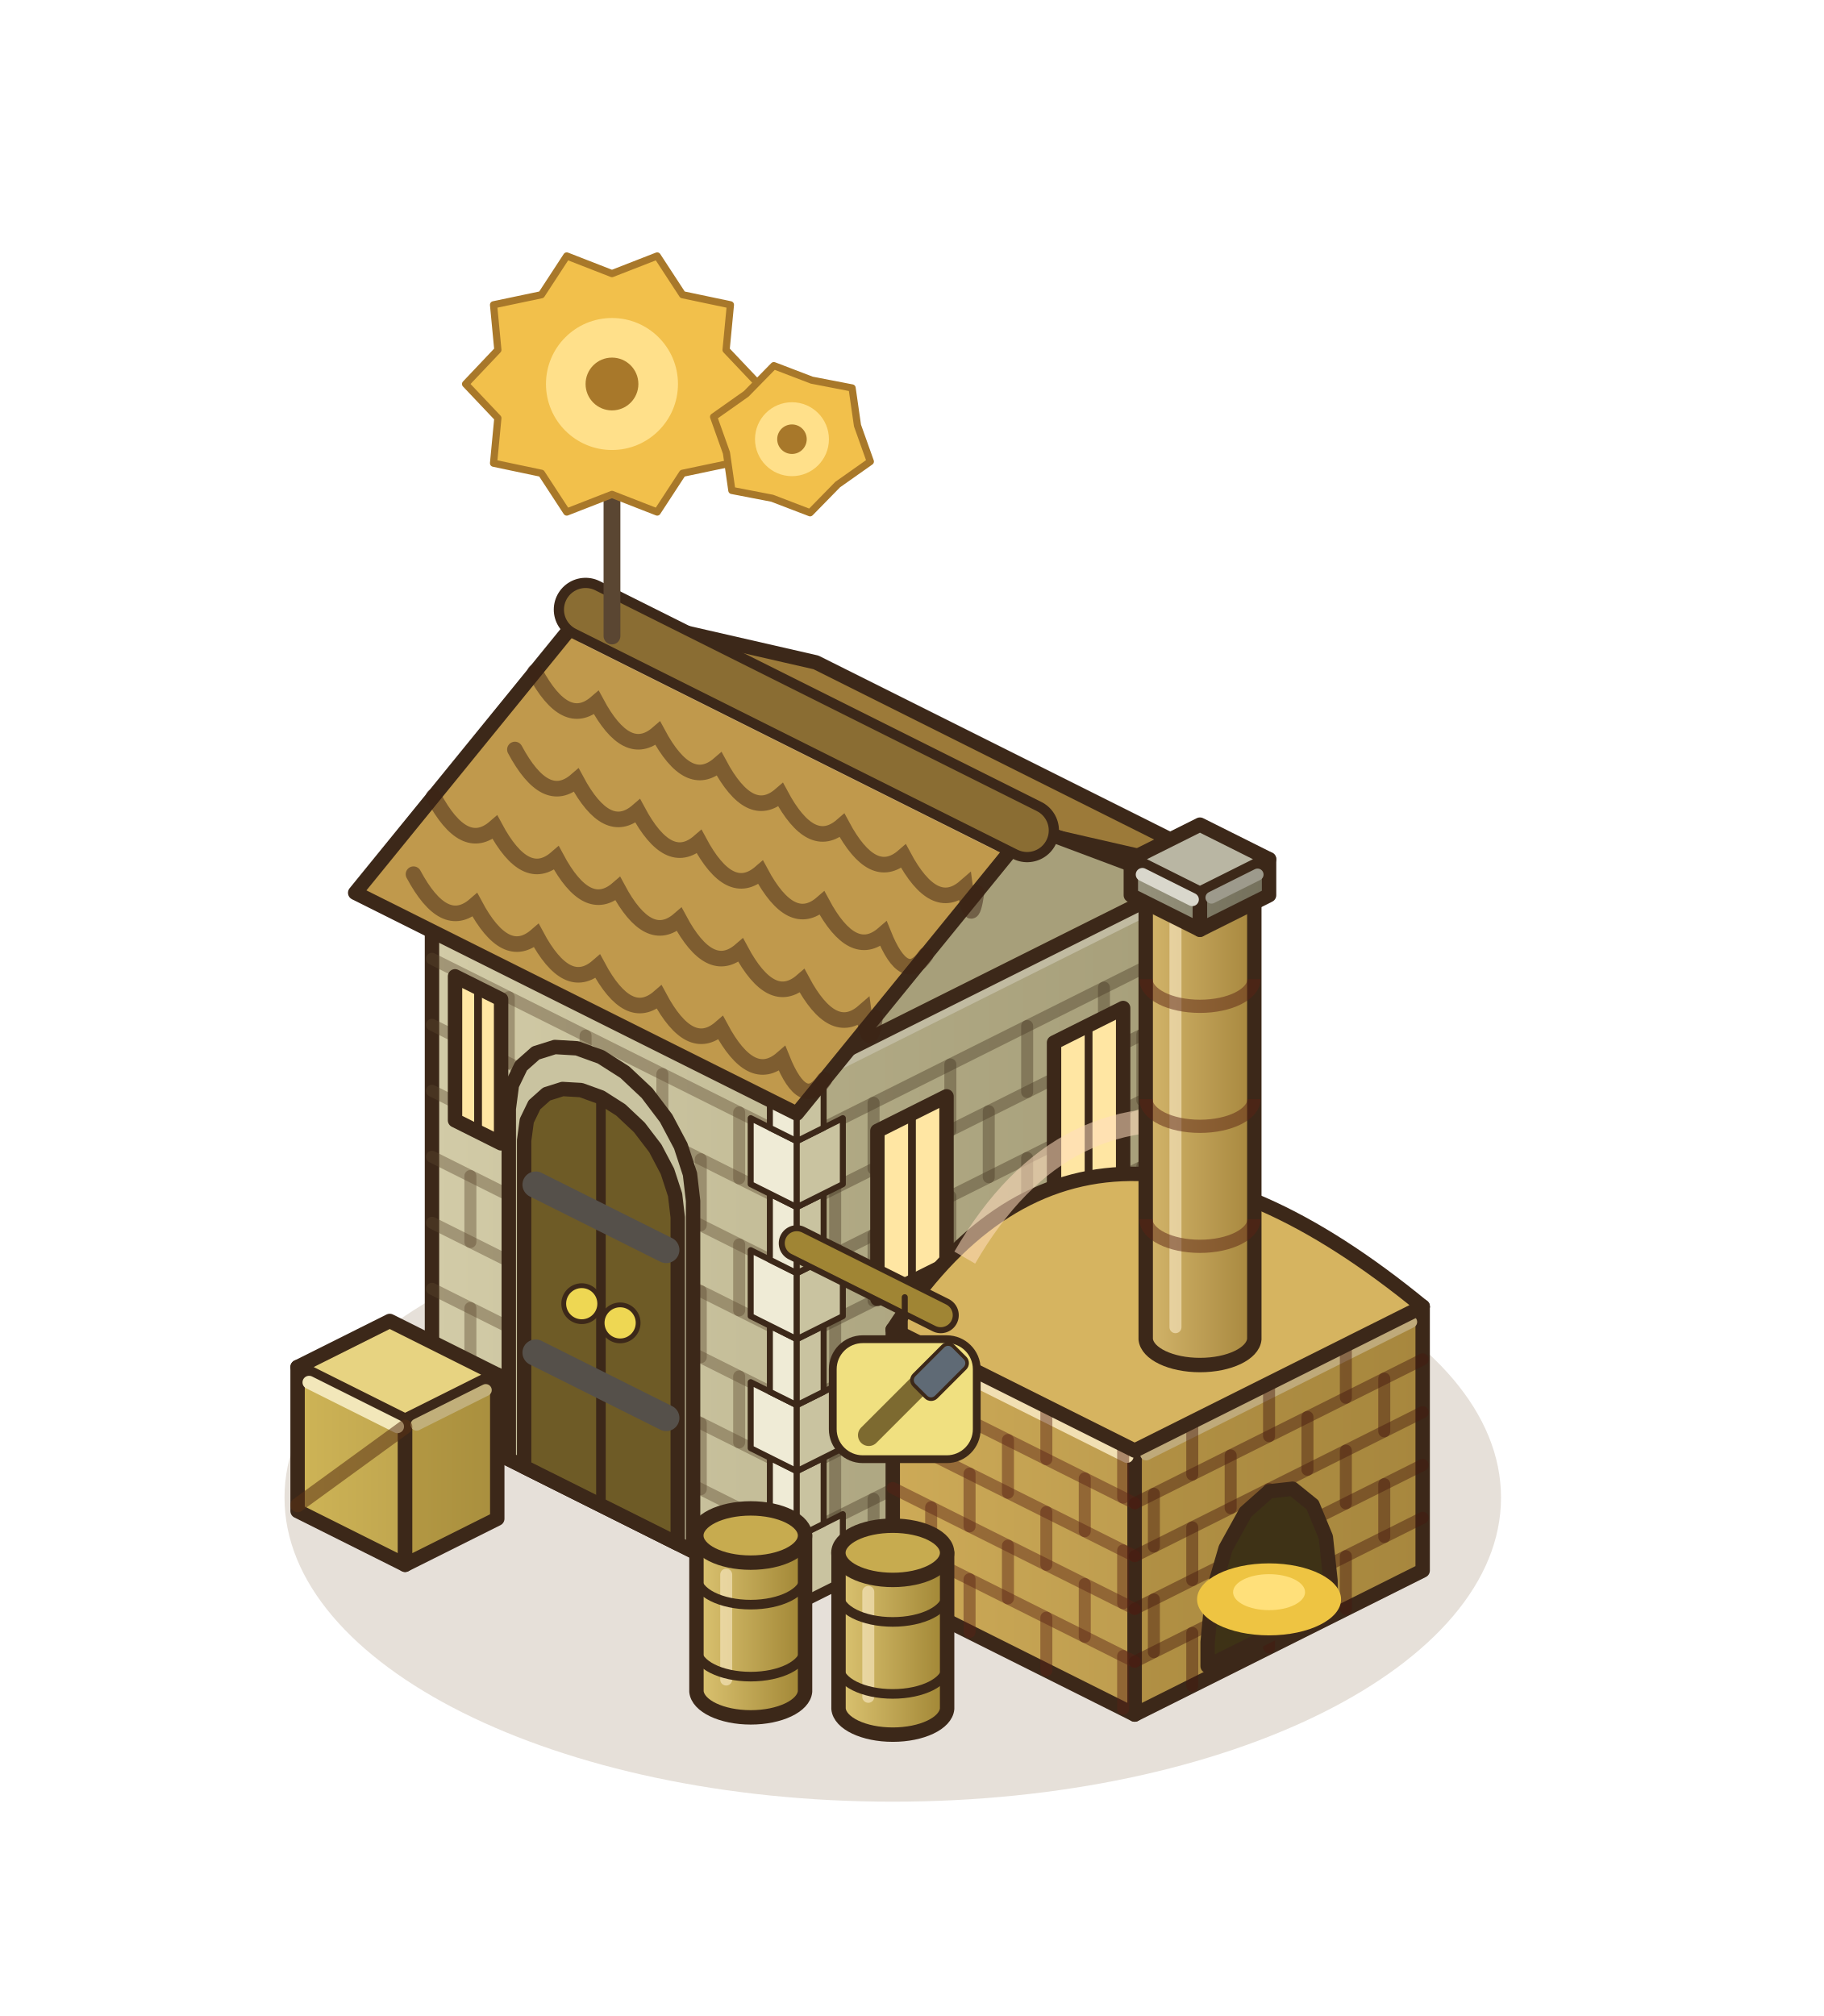
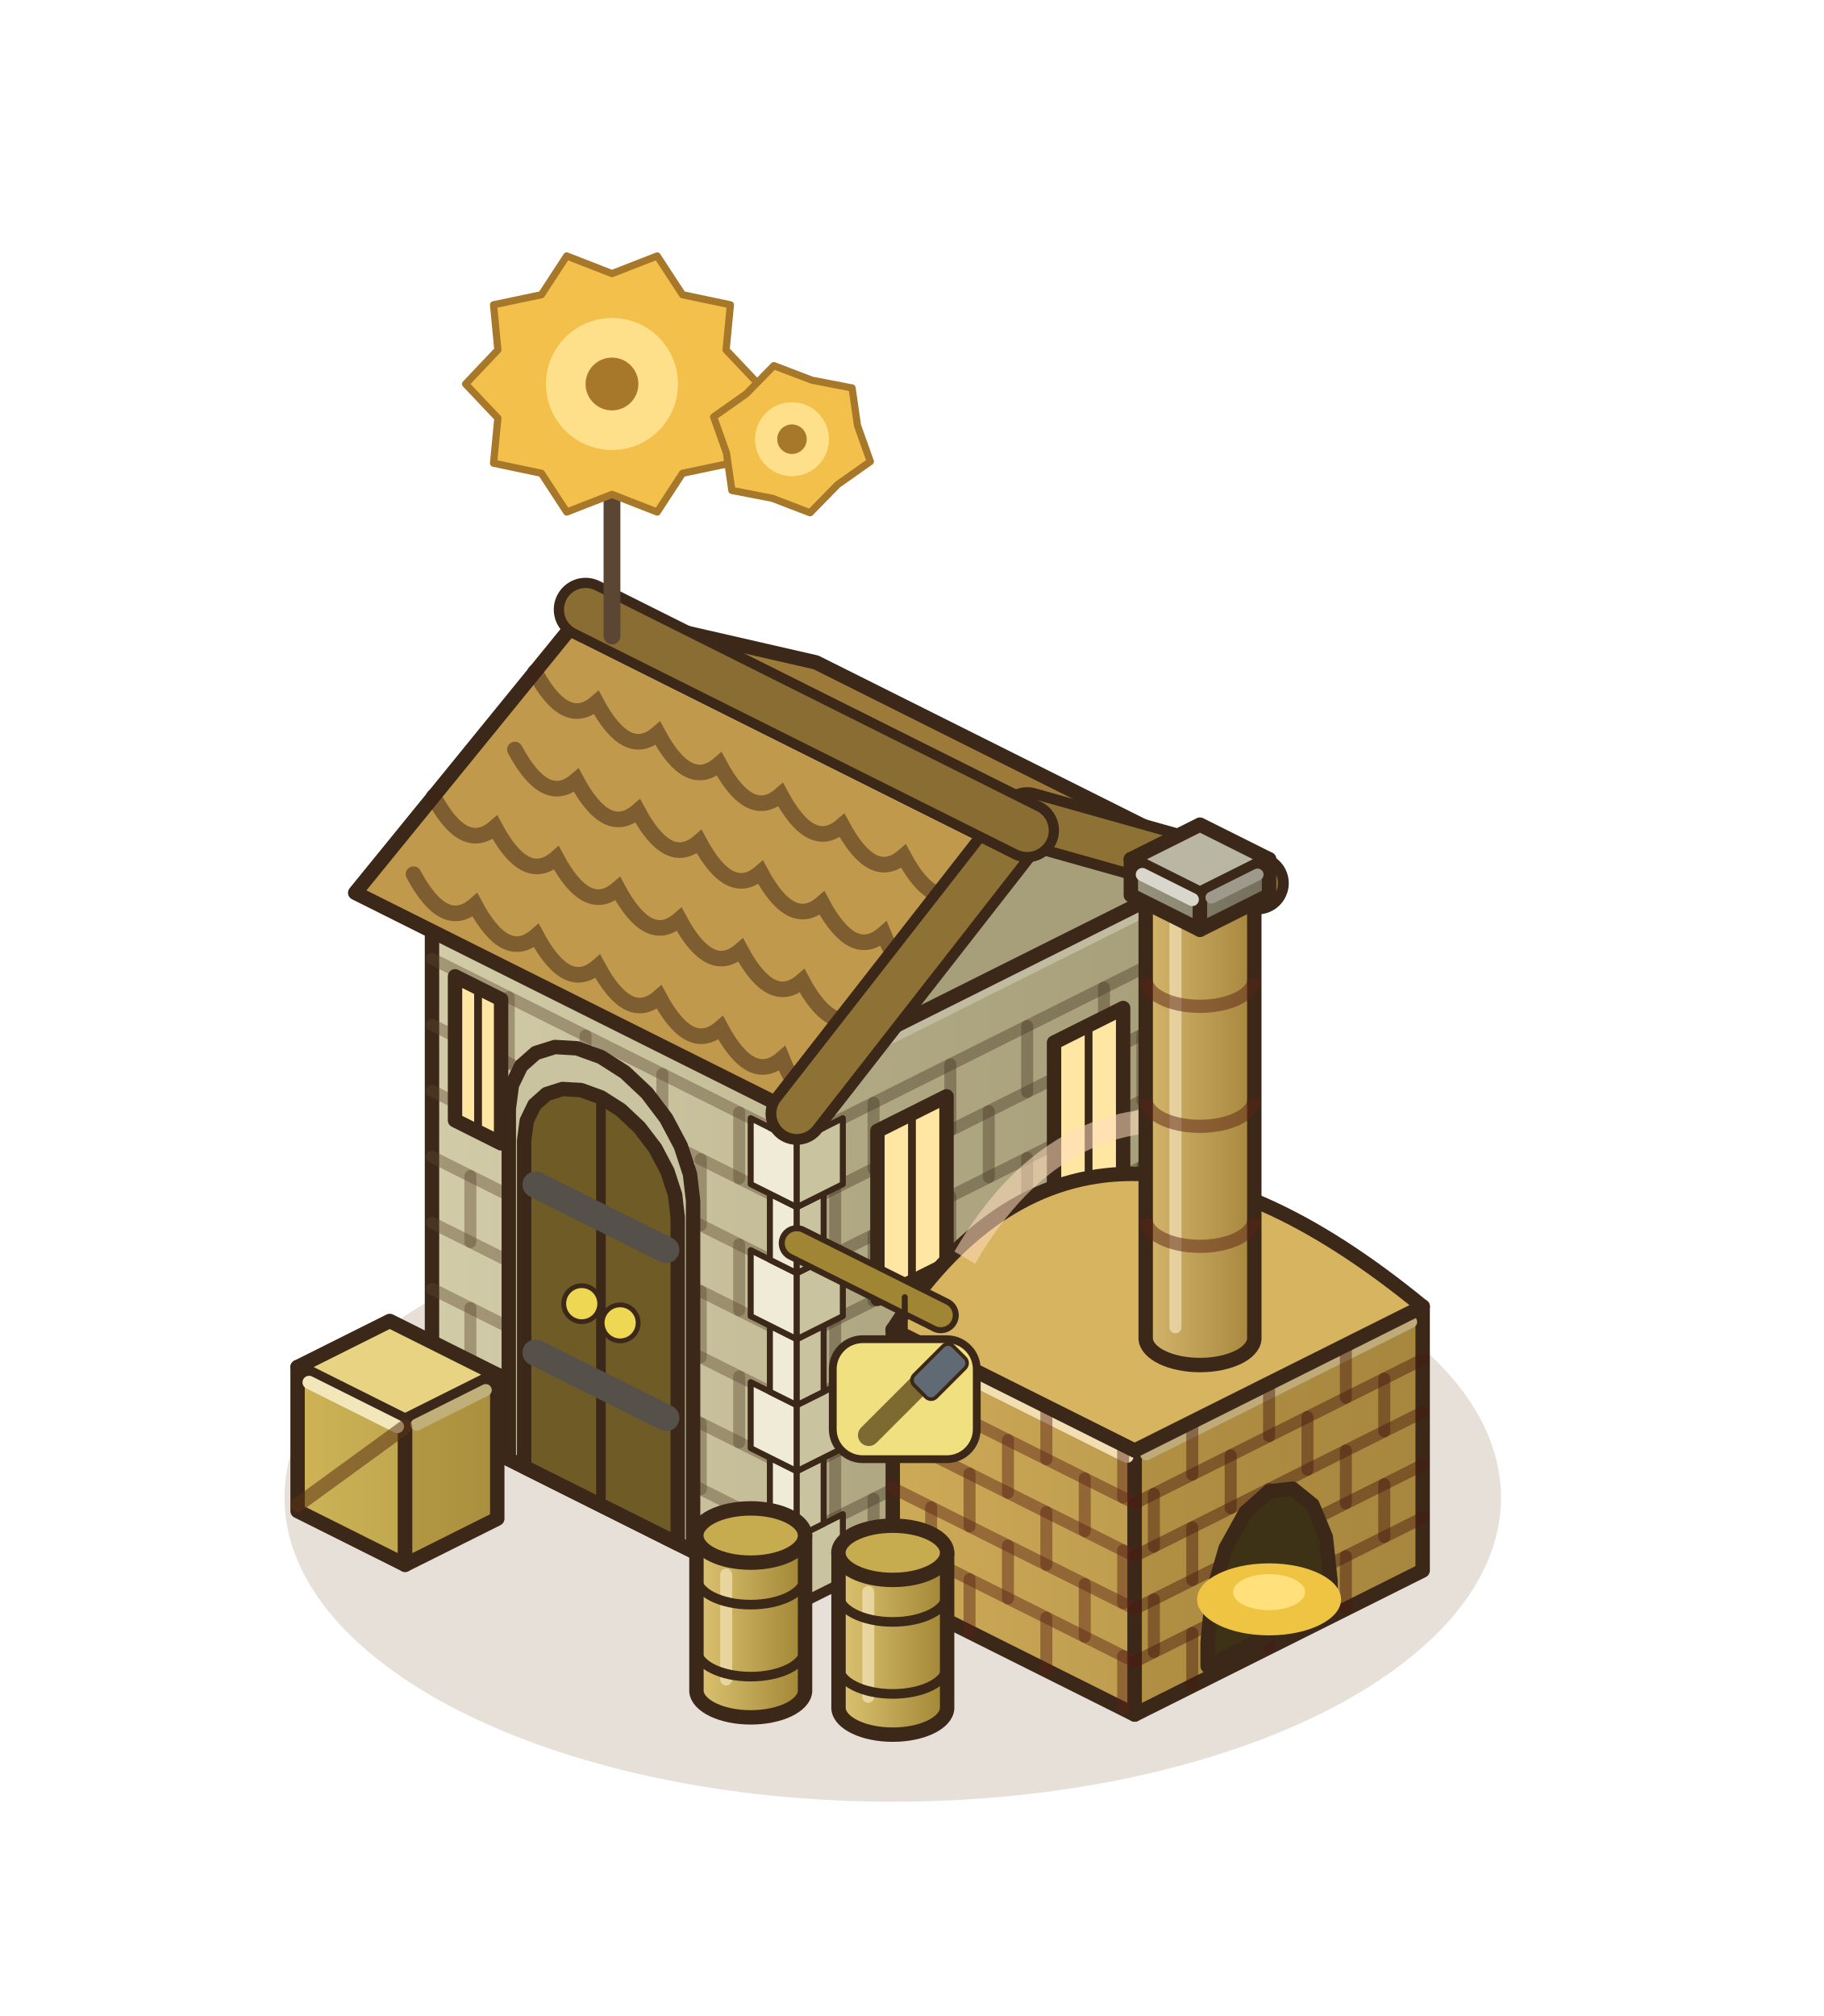
<svg xmlns="http://www.w3.org/2000/svg" width="190" height="210" viewBox="-95 -155 190 210">
  <g transform="scale(1.25)">
    <ellipse cx="-1.6" cy="0.8" rx="50.69" ry="25.34" fill="rgba(120,85,45,.18)" />
    <defs>
      <linearGradient id="fgmur-l" x1="0" y1="0" x2="1" y2="0">
        <stop offset="0" stop-color="#D2CBA7" />
        <stop offset="1" stop-color="#C3BC97" />
      </linearGradient>
    </defs>
    <defs>
      <linearGradient id="fgmur-r" x1="0" y1="0" x2="1" y2="0">
        <stop offset="0" stop-color="#B1AA85" />
        <stop offset="1" stop-color="#A79F7A" />
      </linearGradient>
    </defs>
    <polygon points="-40,-5.6 -9.6,9.6 -9.6,-34.4 -40,-49.6" fill="url(#fgmur-l)" stroke="#3C2819" stroke-width="1.2" stroke-linejoin="round" />
    <polygon points="22.4,-6.4 -9.6,9.6 -9.6,-34.4 22.4,-50.4" fill="url(#fgmur-r)" stroke="#3C2819" stroke-width="1.2" stroke-linejoin="round" />
    <polygon points="-8,-65.6 22.4,-50.4 -9.6,-34.4 -40,-49.6" fill="#E6E1C9" stroke="#3C2819" stroke-width="1.2" stroke-linejoin="round" />
    <line x1="-39.04" y1="-48.32" x2="-10.24" y2="-33.92" stroke="#F1EFE1" stroke-width="1.1" stroke-linecap="round" />
    <line x1="-8.64" y1="-34.08" x2="21.44" y2="-49.12" stroke="#C1BBA1" stroke-width="1" stroke-linecap="round" />
    <line x1="-40" y1="-11.1" x2="-9.6" y2="4.1" stroke="rgba(90,70,45,.4)" stroke-width="1" stroke-linecap="round" />
    <line x1="-9.6" y1="4.1" x2="22.4" y2="-11.9" stroke="rgba(70,55,35,.4)" stroke-width="1" stroke-linecap="round" />
    <line x1="-33.6" y1="-2.4" x2="-33.6" y2="-7.9" stroke="rgba(90,70,45,.4)" stroke-width="1" stroke-linecap="round" />
    <line x1="-27.2" y1="0.8" x2="-27.2" y2="-4.7" stroke="rgba(90,70,45,.4)" stroke-width="1" stroke-linecap="round" />
    <line x1="-20.8" y1="4" x2="-20.8" y2="-1.5" stroke="rgba(90,70,45,.4)" stroke-width="1" stroke-linecap="round" />
    <line x1="-14.4" y1="7.2" x2="-14.4" y2="1.7" stroke="rgba(90,70,45,.4)" stroke-width="1" stroke-linecap="round" />
    <line x1="16" y1="-3.2" x2="16" y2="-8.7" stroke="rgba(70,55,35,.4)" stroke-width="1" stroke-linecap="round" />
    <line x1="9.6" y1="0" x2="9.6" y2="-5.5" stroke="rgba(70,55,35,.4)" stroke-width="1" stroke-linecap="round" />
    <line x1="3.2" y1="3.2" x2="3.2" y2="-2.3" stroke="rgba(70,55,35,.4)" stroke-width="1" stroke-linecap="round" />
    <line x1="-3.2" y1="6.4" x2="-3.2" y2="0.9" stroke="rgba(70,55,35,.4)" stroke-width="1" stroke-linecap="round" />
    <line x1="-40" y1="-16.6" x2="-9.6" y2="-1.4" stroke="rgba(90,70,45,.4)" stroke-width="1" stroke-linecap="round" />
    <line x1="-9.6" y1="-1.4" x2="22.4" y2="-17.4" stroke="rgba(70,55,35,.4)" stroke-width="1" stroke-linecap="round" />
    <line x1="-36.8" y1="-9.5" x2="-36.8" y2="-15" stroke="rgba(90,70,45,.4)" stroke-width="1" stroke-linecap="round" />
    <line x1="-30.4" y1="-6.3" x2="-30.4" y2="-11.8" stroke="rgba(90,70,45,.4)" stroke-width="1" stroke-linecap="round" />
    <line x1="-24" y1="-3.1" x2="-24" y2="-8.6" stroke="rgba(90,70,45,.4)" stroke-width="1" stroke-linecap="round" />
    <line x1="-17.6" y1="0.1" x2="-17.6" y2="-5.4" stroke="rgba(90,70,45,.4)" stroke-width="1" stroke-linecap="round" />
    <line x1="-11.2" y1="3.3" x2="-11.2" y2="-2.2" stroke="rgba(90,70,45,.4)" stroke-width="1" stroke-linecap="round" />
    <line x1="19.2" y1="-10.3" x2="19.2" y2="-15.8" stroke="rgba(70,55,35,.4)" stroke-width="1" stroke-linecap="round" />
    <line x1="12.8" y1="-7.1" x2="12.8" y2="-12.6" stroke="rgba(70,55,35,.4)" stroke-width="1" stroke-linecap="round" />
    <line x1="6.4" y1="-3.9" x2="6.4" y2="-9.4" stroke="rgba(70,55,35,.4)" stroke-width="1" stroke-linecap="round" />
    <line x1="0" y1="-0.7" x2="0" y2="-6.2" stroke="rgba(70,55,35,.4)" stroke-width="1" stroke-linecap="round" />
    <line x1="-6.4" y1="2.5" x2="-6.4" y2="-3" stroke="rgba(70,55,35,.4)" stroke-width="1" stroke-linecap="round" />
    <line x1="-40" y1="-22.1" x2="-9.6" y2="-6.9" stroke="rgba(90,70,45,.4)" stroke-width="1" stroke-linecap="round" />
    <line x1="-9.6" y1="-6.9" x2="22.4" y2="-22.9" stroke="rgba(70,55,35,.4)" stroke-width="1" stroke-linecap="round" />
    <line x1="-33.6" y1="-13.4" x2="-33.6" y2="-18.9" stroke="rgba(90,70,45,.4)" stroke-width="1" stroke-linecap="round" />
    <line x1="-27.2" y1="-10.2" x2="-27.2" y2="-15.7" stroke="rgba(90,70,45,.4)" stroke-width="1" stroke-linecap="round" />
    <line x1="-20.8" y1="-7" x2="-20.8" y2="-12.5" stroke="rgba(90,70,45,.4)" stroke-width="1" stroke-linecap="round" />
    <line x1="-14.4" y1="-3.8" x2="-14.4" y2="-9.3" stroke="rgba(90,70,45,.4)" stroke-width="1" stroke-linecap="round" />
    <line x1="16" y1="-14.2" x2="16" y2="-19.7" stroke="rgba(70,55,35,.4)" stroke-width="1" stroke-linecap="round" />
    <line x1="9.6" y1="-11" x2="9.6" y2="-16.5" stroke="rgba(70,55,35,.4)" stroke-width="1" stroke-linecap="round" />
    <line x1="3.2" y1="-7.8" x2="3.2" y2="-13.3" stroke="rgba(70,55,35,.4)" stroke-width="1" stroke-linecap="round" />
    <line x1="-3.2" y1="-4.6" x2="-3.2" y2="-10.1" stroke="rgba(70,55,35,.4)" stroke-width="1" stroke-linecap="round" />
    <line x1="-40" y1="-27.6" x2="-9.6" y2="-12.4" stroke="rgba(90,70,45,.4)" stroke-width="1" stroke-linecap="round" />
    <line x1="-9.6" y1="-12.4" x2="22.4" y2="-28.4" stroke="rgba(70,55,35,.4)" stroke-width="1" stroke-linecap="round" />
    <line x1="-36.8" y1="-20.5" x2="-36.8" y2="-26" stroke="rgba(90,70,45,.4)" stroke-width="1" stroke-linecap="round" />
    <line x1="-30.4" y1="-17.3" x2="-30.4" y2="-22.8" stroke="rgba(90,70,45,.4)" stroke-width="1" stroke-linecap="round" />
    <line x1="-24" y1="-14.1" x2="-24" y2="-19.6" stroke="rgba(90,70,45,.4)" stroke-width="1" stroke-linecap="round" />
    <line x1="-17.6" y1="-10.9" x2="-17.6" y2="-16.4" stroke="rgba(90,70,45,.4)" stroke-width="1" stroke-linecap="round" />
    <line x1="-11.2" y1="-7.7" x2="-11.2" y2="-13.2" stroke="rgba(90,70,45,.4)" stroke-width="1" stroke-linecap="round" />
    <line x1="19.2" y1="-21.3" x2="19.2" y2="-26.8" stroke="rgba(70,55,35,.4)" stroke-width="1" stroke-linecap="round" />
    <line x1="12.8" y1="-18.1" x2="12.8" y2="-23.6" stroke="rgba(70,55,35,.4)" stroke-width="1" stroke-linecap="round" />
    <line x1="6.4" y1="-14.9" x2="6.4" y2="-20.4" stroke="rgba(70,55,35,.4)" stroke-width="1" stroke-linecap="round" />
    <line x1="0" y1="-11.7" x2="0" y2="-17.2" stroke="rgba(70,55,35,.4)" stroke-width="1" stroke-linecap="round" />
    <line x1="-6.4" y1="-8.5" x2="-6.4" y2="-14" stroke="rgba(70,55,35,.4)" stroke-width="1" stroke-linecap="round" />
    <line x1="-40" y1="-33.1" x2="-9.6" y2="-17.9" stroke="rgba(90,70,45,.4)" stroke-width="1" stroke-linecap="round" />
    <line x1="-9.6" y1="-17.9" x2="22.4" y2="-33.9" stroke="rgba(70,55,35,.4)" stroke-width="1" stroke-linecap="round" />
    <line x1="-33.6" y1="-24.4" x2="-33.6" y2="-29.9" stroke="rgba(90,70,45,.4)" stroke-width="1" stroke-linecap="round" />
    <line x1="-27.2" y1="-21.2" x2="-27.2" y2="-26.7" stroke="rgba(90,70,45,.4)" stroke-width="1" stroke-linecap="round" />
    <line x1="-20.8" y1="-18" x2="-20.8" y2="-23.5" stroke="rgba(90,70,45,.4)" stroke-width="1" stroke-linecap="round" />
    <line x1="-14.4" y1="-14.8" x2="-14.4" y2="-20.3" stroke="rgba(90,70,45,.4)" stroke-width="1" stroke-linecap="round" />
    <line x1="16" y1="-25.2" x2="16" y2="-30.7" stroke="rgba(70,55,35,.4)" stroke-width="1" stroke-linecap="round" />
    <line x1="9.6" y1="-22" x2="9.6" y2="-27.5" stroke="rgba(70,55,35,.4)" stroke-width="1" stroke-linecap="round" />
    <line x1="3.2" y1="-18.8" x2="3.2" y2="-24.3" stroke="rgba(70,55,35,.4)" stroke-width="1" stroke-linecap="round" />
    <line x1="-3.2" y1="-15.6" x2="-3.2" y2="-21.1" stroke="rgba(70,55,35,.4)" stroke-width="1" stroke-linecap="round" />
    <line x1="-40" y1="-38.6" x2="-9.6" y2="-23.4" stroke="rgba(90,70,45,.4)" stroke-width="1" stroke-linecap="round" />
    <line x1="-9.6" y1="-23.4" x2="22.4" y2="-39.4" stroke="rgba(70,55,35,.4)" stroke-width="1" stroke-linecap="round" />
    <line x1="-36.8" y1="-31.5" x2="-36.8" y2="-37" stroke="rgba(90,70,45,.4)" stroke-width="1" stroke-linecap="round" />
    <line x1="-30.4" y1="-28.3" x2="-30.4" y2="-33.8" stroke="rgba(90,70,45,.4)" stroke-width="1" stroke-linecap="round" />
    <line x1="-24" y1="-25.1" x2="-24" y2="-30.6" stroke="rgba(90,70,45,.4)" stroke-width="1" stroke-linecap="round" />
    <line x1="-17.6" y1="-21.9" x2="-17.6" y2="-27.4" stroke="rgba(90,70,45,.4)" stroke-width="1" stroke-linecap="round" />
    <line x1="-11.2" y1="-18.7" x2="-11.2" y2="-24.2" stroke="rgba(90,70,45,.4)" stroke-width="1" stroke-linecap="round" />
    <line x1="19.2" y1="-32.3" x2="19.2" y2="-37.8" stroke="rgba(70,55,35,.4)" stroke-width="1" stroke-linecap="round" />
    <line x1="12.8" y1="-29.1" x2="12.8" y2="-34.6" stroke="rgba(70,55,35,.4)" stroke-width="1" stroke-linecap="round" />
    <line x1="6.4" y1="-25.9" x2="6.4" y2="-31.4" stroke="rgba(70,55,35,.4)" stroke-width="1" stroke-linecap="round" />
    <line x1="0" y1="-22.7" x2="0" y2="-28.2" stroke="rgba(70,55,35,.4)" stroke-width="1" stroke-linecap="round" />
    <line x1="-6.4" y1="-19.5" x2="-6.4" y2="-25" stroke="rgba(70,55,35,.4)" stroke-width="1" stroke-linecap="round" />
    <line x1="-40" y1="-44.1" x2="-9.6" y2="-28.9" stroke="rgba(90,70,45,.4)" stroke-width="1" stroke-linecap="round" />
    <line x1="-9.6" y1="-28.9" x2="22.4" y2="-44.9" stroke="rgba(70,55,35,.4)" stroke-width="1" stroke-linecap="round" />
    <line x1="-33.6" y1="-35.4" x2="-33.6" y2="-40.9" stroke="rgba(90,70,45,.4)" stroke-width="1" stroke-linecap="round" />
    <line x1="-27.2" y1="-32.2" x2="-27.2" y2="-37.7" stroke="rgba(90,70,45,.4)" stroke-width="1" stroke-linecap="round" />
    <line x1="-20.8" y1="-29" x2="-20.8" y2="-34.5" stroke="rgba(90,70,45,.4)" stroke-width="1" stroke-linecap="round" />
    <line x1="-14.4" y1="-25.8" x2="-14.4" y2="-31.3" stroke="rgba(90,70,45,.4)" stroke-width="1" stroke-linecap="round" />
    <line x1="16" y1="-36.2" x2="16" y2="-41.7" stroke="rgba(70,55,35,.4)" stroke-width="1" stroke-linecap="round" />
    <line x1="9.6" y1="-33" x2="9.6" y2="-38.5" stroke="rgba(70,55,35,.4)" stroke-width="1" stroke-linecap="round" />
    <line x1="3.2" y1="-29.8" x2="3.2" y2="-35.3" stroke="rgba(70,55,35,.4)" stroke-width="1" stroke-linecap="round" />
    <line x1="-3.2" y1="-26.6" x2="-3.2" y2="-32.1" stroke="rgba(70,55,35,.4)" stroke-width="1" stroke-linecap="round" />
    <polygon points="-13.44,7.68 -9.6,9.6 -9.6,4.1 -13.44,2.18" fill="#EFEBD6" stroke="#3C2819" stroke-width="0.5" stroke-linejoin="round" />
    <polygon points="-9.6,9.6 -5.76,7.68 -5.76,2.18 -9.6,4.1" fill="#C9C3A0" stroke="#3C2819" stroke-width="0.5" stroke-linejoin="round" />
    <polygon points="-11.84,2.98 -9.6,4.1 -9.6,-1.4 -11.84,-2.52" fill="#EFEBD6" stroke="#3C2819" stroke-width="0.5" stroke-linejoin="round" />
    <polygon points="-9.6,4.1 -7.36,2.98 -7.36,-2.52 -9.6,-1.4" fill="#C9C3A0" stroke="#3C2819" stroke-width="0.5" stroke-linejoin="round" />
    <polygon points="-13.44,-3.32 -9.6,-1.4 -9.6,-6.9 -13.44,-8.82" fill="#EFEBD6" stroke="#3C2819" stroke-width="0.5" stroke-linejoin="round" />
    <polygon points="-9.6,-1.4 -5.76,-3.32 -5.76,-8.82 -9.6,-6.9" fill="#C9C3A0" stroke="#3C2819" stroke-width="0.5" stroke-linejoin="round" />
    <polygon points="-11.84,-8.02 -9.6,-6.9 -9.6,-12.4 -11.84,-13.52" fill="#EFEBD6" stroke="#3C2819" stroke-width="0.5" stroke-linejoin="round" />
    <polygon points="-9.6,-6.9 -7.36,-8.02 -7.36,-13.52 -9.6,-12.4" fill="#C9C3A0" stroke="#3C2819" stroke-width="0.5" stroke-linejoin="round" />
    <polygon points="-13.44,-14.32 -9.6,-12.4 -9.6,-17.9 -13.44,-19.82" fill="#EFEBD6" stroke="#3C2819" stroke-width="0.5" stroke-linejoin="round" />
    <polygon points="-9.6,-12.4 -5.76,-14.32 -5.76,-19.82 -9.6,-17.9" fill="#C9C3A0" stroke="#3C2819" stroke-width="0.5" stroke-linejoin="round" />
    <polygon points="-11.84,-19.02 -9.6,-17.9 -9.6,-23.4 -11.84,-24.52" fill="#EFEBD6" stroke="#3C2819" stroke-width="0.5" stroke-linejoin="round" />
    <polygon points="-9.6,-17.9 -7.36,-19.02 -7.36,-24.52 -9.6,-23.4" fill="#C9C3A0" stroke="#3C2819" stroke-width="0.5" stroke-linejoin="round" />
    <polygon points="-13.44,-25.32 -9.6,-23.4 -9.6,-28.9 -13.44,-30.82" fill="#EFEBD6" stroke="#3C2819" stroke-width="0.5" stroke-linejoin="round" />
    <polygon points="-9.6,-23.4 -5.76,-25.32 -5.76,-30.82 -9.6,-28.9" fill="#C9C3A0" stroke="#3C2819" stroke-width="0.5" stroke-linejoin="round" />
    <polygon points="-11.84,-30.02 -9.6,-28.9 -9.6,-34.4 -11.84,-35.52" fill="#EFEBD6" stroke="#3C2819" stroke-width="0.5" stroke-linejoin="round" />
    <polygon points="-9.6,-28.9 -7.36,-30.02 -7.36,-35.52 -9.6,-34.4" fill="#C9C3A0" stroke="#3C2819" stroke-width="0.5" stroke-linejoin="round" />
    <polygon points="-33.6,-2.4 -33.6,-31.6 -33.34,-33.58 -32.57,-35.17 -31.35,-36.25 -29.76,-36.75 -27.91,-36.64 -25.92,-35.92 -23.93,-34.65 -22.08,-32.91 -20.49,-30.81 -19.27,-28.51 -18.5,-26.16 -18.24,-23.92 -18.24,5.28" fill="#C9C3A0" stroke="#3C2819" stroke-width="1.2" stroke-linejoin="round" />
    <polygon points="-32.32,-1.76 -32.32,-28.96 -32.1,-30.61 -31.46,-31.93 -30.45,-32.83 -29.12,-33.25 -27.58,-33.16 -25.92,-32.56 -24.26,-31.5 -22.72,-30.05 -21.39,-28.31 -20.38,-26.39 -19.74,-24.43 -19.52,-22.56 -19.52,4.64" fill="#6E5B26" stroke="#3C2819" stroke-width="1.2" stroke-linejoin="round" />
    <line x1="-25.92" y1="1.44" x2="-25.92" y2="-32.56" stroke="#3C2819" stroke-width="0.8" stroke-linecap="round" />
    <line x1="-31.36" y1="-11.28" x2="-20.48" y2="-5.84" stroke="#55504A" stroke-width="2.2" stroke-linecap="round" />
    <line x1="-31.36" y1="-25.28" x2="-20.48" y2="-19.84" stroke="#55504A" stroke-width="2.2" stroke-linecap="round" />
    <circle cx="-27.52" cy="-15.36" r="1.5" fill="#EED753" stroke="#3C2819" stroke-width="0.4" />
    <circle cx="-24.32" cy="-13.76" r="1.5" fill="#EED753" stroke="#3C2819" stroke-width="0.4" />
    <polygon points="-38.08,-30.64 -34.24,-28.72 -34.24,-40.72 -38.08,-42.64" fill="#FFE6A3" stroke="#3C2819" stroke-width="1.2" stroke-linejoin="round" />
    <line x1="-36.16" y1="-29.68" x2="-36.16" y2="-41.68" stroke="#3C2819" stroke-width="0.65" stroke-linecap="round" />
    <polygon points="17.6,-26 11.84,-23.12 11.84,-37.12 17.6,-40" fill="#FFE6A3" stroke="#3C2819" stroke-width="1.2" stroke-linejoin="round" />
    <line x1="14.72" y1="-24.56" x2="14.72" y2="-38.56" stroke="#3C2819" stroke-width="0.65" stroke-linecap="round" />
    <polygon points="2.88,-18.64 -2.88,-15.76 -2.88,-29.76 2.88,-32.64" fill="#FFE6A3" stroke="#3C2819" stroke-width="1.2" stroke-linejoin="round" />
    <line x1="0" y1="-17.2" x2="0" y2="-31.2" stroke="#3C2819" stroke-width="0.65" stroke-linecap="round" />
    <polygon points="-8,-68.8 28.8,-50.4 9.6,-54.8 -27.2,-73.2" fill="#9C7A39" stroke="#3C2819" stroke-width="1.2" stroke-linejoin="round" />
    <polygon points="22.4,-50.4 -9.6,-34.4 6.4,-56.4" fill="#A79F7A" stroke="#3C2819" stroke-width="1.2" stroke-linejoin="round" />
    <polygon points="-27.2,-73.2 9.6,-54.8 -9.6,-31.2 -46.4,-49.6" fill="#C0994C" stroke="#3C2819" stroke-width="1.2" stroke-linejoin="round" />
    <polyline points="28.8,-50.4 9.6,-54.8 -9.6,-31.2" fill="none" stroke="#3C2819" stroke-width="0.65" stroke-linejoin="round" stroke-linecap="round" />
    <path d="M-31.42,-68.01 Q-28.86,-63.23 -26.3,-65.45 Q-23.74,-60.67 -21.18,-62.89 Q-18.62,-58.11 -16.06,-60.33 Q-13.5,-55.55 -10.94,-57.77 Q-8.38,-52.99 -5.82,-55.21 Q-3.26,-50.43 -0.7,-52.65 Q1.86,-47.87 4.42,-50.09 Q4.9,-46.35 5.38,-49.61" fill="none" stroke="rgba(60,35,20,.5)" stroke-width="1.3" stroke-linecap="round" />
    <path d="M-33.09,-61.54 Q-30.53,-56.76 -27.97,-58.98 Q-25.41,-54.2 -22.85,-56.42 Q-20.29,-51.64 -17.73,-53.86 Q-15.17,-49.08 -12.61,-51.3 Q-10.05,-46.52 -7.49,-48.74 Q-4.93,-43.96 -2.37,-46.18 Q-0.61,-41.8 1.15,-44.42" fill="none" stroke="rgba(60,35,20,.5)" stroke-width="1.3" stroke-linecap="round" />
    <path d="M-39.87,-57.62 Q-37.31,-52.84 -34.75,-55.06 Q-32.19,-50.28 -29.63,-52.5 Q-27.07,-47.72 -24.51,-49.94 Q-21.95,-45.16 -19.39,-47.38 Q-16.83,-42.6 -14.27,-44.82 Q-11.71,-40.04 -9.15,-42.26 Q-6.59,-37.48 -4.03,-39.7 Q-3.55,-35.96 -3.07,-39.22" fill="none" stroke="rgba(60,35,20,.5)" stroke-width="1.3" stroke-linecap="round" />
    <path d="M-41.54,-51.15 Q-38.98,-46.37 -36.42,-48.59 Q-33.86,-43.81 -31.3,-46.03 Q-28.74,-41.25 -26.18,-43.47 Q-23.62,-38.69 -21.06,-40.91 Q-18.5,-36.13 -15.94,-38.35 Q-13.38,-33.57 -10.82,-35.79 Q-9.06,-31.41 -7.3,-34.03" fill="none" stroke="rgba(60,35,20,.5)" stroke-width="1.3" stroke-linecap="round" />
    <line x1="-27.07" y1="-71.14" x2="7.17" y2="-54.02" stroke="rgba(255,235,200,.35)" stroke-width="1.8" stroke-linecap="round" />
+     <polyline points="28.8,-50.4 9.6,-55.8 -9.6,-31.2" fill="none" stroke="#3C2819" stroke-width="5.2" stroke-linejoin="round" stroke-linecap="round" />
+     <polyline points="28.8,-50.4 9.6,-55.8 -9.6,-31.2" fill="none" stroke="#8E7135" stroke-width="3.4" stroke-linejoin="round" stroke-linecap="round" />
    <line x1="-27.2" y1="-73.2" x2="9.6" y2="-54.8" stroke="#3C2819" stroke-width="5.3" stroke-linecap="round" />
    <line x1="-27.2" y1="-73.2" x2="9.6" y2="-54.8" stroke="#8A6D33" stroke-width="3.6" stroke-linecap="round" />
    <defs>
      <linearGradient id="fgfour-l" x1="0" y1="0" x2="1" y2="0">
        <stop offset="0" stop-color="#CDAA57" />
        <stop offset="1" stop-color="#BE9D4F" />
      </linearGradient>
    </defs>
    <defs>
      <linearGradient id="fgfour-r" x1="0" y1="0" x2="1" y2="0">
        <stop offset="0" stop-color="#B19044" />
        <stop offset="1" stop-color="#A7873E" />
      </linearGradient>
    </defs>
    <polygon points="-1.6,8.8 18.56,18.88 18.56,-3.12 -1.6,-13.2" fill="url(#fgfour-l)" stroke="#3C2819" stroke-width="1.2" stroke-linejoin="round" />
    <polygon points="42.56,6.88 18.56,18.88 18.56,-3.12 42.56,-15.12" fill="url(#fgfour-r)" stroke="#3C2819" stroke-width="1.2" stroke-linejoin="round" />
    <polygon points="22.4,-25.2 42.56,-15.12 18.56,-3.12 -1.6,-13.2" fill="#E6C676" stroke="#3C2819" stroke-width="1.2" stroke-linejoin="round" />
    <line x1="-0.64" y1="-11.92" x2="17.92" y2="-2.64" stroke="#F1DFB3" stroke-width="1.1" stroke-linecap="round" />
    <line x1="19.52" y1="-2.8" x2="41.6" y2="-13.84" stroke="#BFAA7A" stroke-width="1" stroke-linecap="round" />
    <line x1="4.8" y1="12" x2="4.8" y2="7.6" stroke="rgba(90,35,20,.45)" stroke-width="1" stroke-linecap="round" />
    <line x1="11.2" y1="15.2" x2="11.2" y2="10.8" stroke="rgba(90,35,20,.45)" stroke-width="1" stroke-linecap="round" />
    <line x1="17.6" y1="18.4" x2="17.6" y2="14" stroke="rgba(90,35,20,.45)" stroke-width="1" stroke-linecap="round" />
    <line x1="36.16" y1="10.08" x2="36.16" y2="5.68" stroke="rgba(70,25,15,.45)" stroke-width="1" stroke-linecap="round" />
    <line x1="29.76" y1="13.28" x2="29.76" y2="8.88" stroke="rgba(70,25,15,.45)" stroke-width="1" stroke-linecap="round" />
    <line x1="23.36" y1="16.48" x2="23.36" y2="12.08" stroke="rgba(70,25,15,.45)" stroke-width="1" stroke-linecap="round" />
    <line x1="-1.6" y1="4.4" x2="18.56" y2="14.48" stroke="rgba(90,35,20,.45)" stroke-width="1" stroke-linecap="round" />
    <line x1="42.56" y1="2.48" x2="18.56" y2="14.48" stroke="rgba(70,25,15,.45)" stroke-width="1" stroke-linecap="round" />
    <line x1="1.6" y1="6" x2="1.6" y2="1.6" stroke="rgba(90,35,20,.45)" stroke-width="1" stroke-linecap="round" />
    <line x1="8" y1="9.2" x2="8" y2="4.8" stroke="rgba(90,35,20,.45)" stroke-width="1" stroke-linecap="round" />
    <line x1="14.4" y1="12.4" x2="14.4" y2="8" stroke="rgba(90,35,20,.45)" stroke-width="1" stroke-linecap="round" />
    <line x1="39.36" y1="4.08" x2="39.36" y2="-0.32" stroke="rgba(70,25,15,.45)" stroke-width="1" stroke-linecap="round" />
    <line x1="32.96" y1="7.28" x2="32.96" y2="2.88" stroke="rgba(70,25,15,.45)" stroke-width="1" stroke-linecap="round" />
    <line x1="26.56" y1="10.48" x2="26.56" y2="6.08" stroke="rgba(70,25,15,.45)" stroke-width="1" stroke-linecap="round" />
    <line x1="20.16" y1="13.68" x2="20.16" y2="9.28" stroke="rgba(70,25,15,.45)" stroke-width="1" stroke-linecap="round" />
    <line x1="-1.6" y1="0" x2="18.56" y2="10.08" stroke="rgba(90,35,20,.45)" stroke-width="1" stroke-linecap="round" />
    <line x1="42.56" y1="-1.92" x2="18.56" y2="10.08" stroke="rgba(70,25,15,.45)" stroke-width="1" stroke-linecap="round" />
    <line x1="4.8" y1="3.2" x2="4.8" y2="-1.2" stroke="rgba(90,35,20,.45)" stroke-width="1" stroke-linecap="round" />
    <line x1="11.2" y1="6.4" x2="11.2" y2="2" stroke="rgba(90,35,20,.45)" stroke-width="1" stroke-linecap="round" />
    <line x1="17.6" y1="9.6" x2="17.6" y2="5.2" stroke="rgba(90,35,20,.45)" stroke-width="1" stroke-linecap="round" />
    <line x1="36.16" y1="1.28" x2="36.16" y2="-3.12" stroke="rgba(70,25,15,.45)" stroke-width="1" stroke-linecap="round" />
    <line x1="29.76" y1="4.48" x2="29.76" y2="0.08" stroke="rgba(70,25,15,.45)" stroke-width="1" stroke-linecap="round" />
    <line x1="23.36" y1="7.68" x2="23.36" y2="3.28" stroke="rgba(70,25,15,.45)" stroke-width="1" stroke-linecap="round" />
    <line x1="-1.6" y1="-4.4" x2="18.56" y2="5.68" stroke="rgba(90,35,20,.45)" stroke-width="1" stroke-linecap="round" />
    <line x1="42.56" y1="-6.32" x2="18.56" y2="5.68" stroke="rgba(70,25,15,.45)" stroke-width="1" stroke-linecap="round" />
    <line x1="1.6" y1="-2.8" x2="1.6" y2="-7.2" stroke="rgba(90,35,20,.45)" stroke-width="1" stroke-linecap="round" />
    <line x1="8" y1="0.4" x2="8" y2="-4" stroke="rgba(90,35,20,.45)" stroke-width="1" stroke-linecap="round" />
    <line x1="14.4" y1="3.6" x2="14.4" y2="-0.8" stroke="rgba(90,35,20,.45)" stroke-width="1" stroke-linecap="round" />
    <line x1="39.36" y1="-4.72" x2="39.36" y2="-9.12" stroke="rgba(70,25,15,.45)" stroke-width="1" stroke-linecap="round" />
    <line x1="32.96" y1="-1.52" x2="32.96" y2="-5.92" stroke="rgba(70,25,15,.45)" stroke-width="1" stroke-linecap="round" />
    <line x1="26.56" y1="1.68" x2="26.56" y2="-2.72" stroke="rgba(70,25,15,.45)" stroke-width="1" stroke-linecap="round" />
    <line x1="20.16" y1="4.88" x2="20.16" y2="0.48" stroke="rgba(70,25,15,.45)" stroke-width="1" stroke-linecap="round" />
    <line x1="-1.6" y1="-8.8" x2="18.56" y2="1.28" stroke="rgba(90,35,20,.45)" stroke-width="1" stroke-linecap="round" />
    <line x1="42.56" y1="-10.72" x2="18.56" y2="1.28" stroke="rgba(70,25,15,.45)" stroke-width="1" stroke-linecap="round" />
    <line x1="4.8" y1="-5.6" x2="4.8" y2="-10" stroke="rgba(90,35,20,.45)" stroke-width="1" stroke-linecap="round" />
    <line x1="11.2" y1="-2.4" x2="11.2" y2="-6.8" stroke="rgba(90,35,20,.45)" stroke-width="1" stroke-linecap="round" />
    <line x1="17.6" y1="0.8" x2="17.6" y2="-3.6" stroke="rgba(90,35,20,.45)" stroke-width="1" stroke-linecap="round" />
    <line x1="36.16" y1="-7.52" x2="36.16" y2="-11.92" stroke="rgba(70,25,15,.45)" stroke-width="1" stroke-linecap="round" />
    <line x1="29.76" y1="-4.32" x2="29.76" y2="-8.72" stroke="rgba(70,25,15,.45)" stroke-width="1" stroke-linecap="round" />
    <line x1="23.36" y1="-1.12" x2="23.36" y2="-5.52" stroke="rgba(70,25,15,.45)" stroke-width="1" stroke-linecap="round" />
    <path d="M-1.6,-13.2 Q14.48,-38.16 42.56,-15.12 L18.56,-3.12 Z" fill="#D6B460" stroke="#3C2819" stroke-width="1.2" stroke-linejoin="round" />
    <path d="M4.4,-19.2 Q12.48,-33.16 26.48,-30.16" fill="none" stroke="rgba(255,220,190,.55)" stroke-width="2" />
    <polygon points="34.88,9.72 34.88,7.72 34.49,4.09 33.38,1.4 31.72,0.06 29.76,0.28 27.8,2.02 26.14,5.02 25.03,8.82 24.64,12.84 24.64,14.84" fill="#3E3216" stroke="#3C2819" stroke-width="1.2" stroke-linejoin="round" />
    <ellipse cx="29.76" cy="9.28" rx="6" ry="3" fill="#EEC442" />
    <ellipse cx="29.76" cy="8.68" rx="3" ry="1.5" fill="#FFE07A" />
    <defs>
      <linearGradient id="fgchem" x1="0" y1="0" x2="1" y2="0">
        <stop offset="0" stop-color="#D3B56B" />
        <stop offset="1" stop-color="#A7873E" />
      </linearGradient>
    </defs>
    <path d="M19.48,-50.4 L19.48,-12.4 A4.53,2.26 0 0 0 28.53,-12.4 L28.53,-50.4 Z" fill="url(#fgchem)" stroke="#3C2819" stroke-width="1.2" stroke-linejoin="round" />
    <ellipse cx="24" cy="-50.4" rx="4.53" ry="2.26" fill="#62532E" stroke="#3C2819" stroke-width="1.2" />
    <line x1="21.96" y1="-47.14" x2="21.96" y2="-13.4" stroke="rgba(255,240,210,.55)" stroke-width="1" stroke-linecap="round" />
    <path d="M19.5,-22.4 A4.5,2.26 0 0 0 28.5,-22.4" fill="none" stroke="rgba(90,35,20,.5)" stroke-width="1.1" />
    <path d="M19.5,-32.4 A4.5,2.26 0 0 0 28.5,-32.4" fill="none" stroke="rgba(90,35,20,.5)" stroke-width="1.1" />
    <path d="M19.5,-42.4 A4.5,2.26 0 0 0 28.5,-42.4" fill="none" stroke="rgba(90,35,20,.5)" stroke-width="1.1" />
    <defs>
      <linearGradient id="fgchap-l" x1="0" y1="0" x2="1" y2="0">
        <stop offset="0" stop-color="#97937D" />
        <stop offset="1" stop-color="#8B8771" />
      </linearGradient>
    </defs>
    <defs>
      <linearGradient id="fgchap-r" x1="0" y1="0" x2="1" y2="0">
        <stop offset="0" stop-color="#7D7964" />
        <stop offset="1" stop-color="#74705C" />
      </linearGradient>
    </defs>
    <polygon points="18.24,-49.4 24,-46.52 24,-49.52 18.24,-52.4" fill="url(#fgchap-l)" stroke="#3C2819" stroke-width="1.2" stroke-linejoin="round" />
    <polygon points="29.76,-49.4 24,-46.52 24,-49.52 29.76,-52.4" fill="url(#fgchap-r)" stroke="#3C2819" stroke-width="1.2" stroke-linejoin="round" />
    <polygon points="24,-55.28 29.76,-52.4 24,-49.52 18.24,-52.4" fill="#B9B6A3" stroke="#3C2819" stroke-width="1.2" stroke-linejoin="round" />
    <line x1="19.2" y1="-51.12" x2="23.36" y2="-49.04" stroke="#D9D7CC" stroke-width="1.1" stroke-linecap="round" />
    <line x1="24.96" y1="-49.2" x2="28.8" y2="-51.12" stroke="#9D9A8C" stroke-width="1" stroke-linecap="round" />
    <line x1="-9.6" y1="-20.4" x2="2.4" y2="-14.4" stroke="#3C2819" stroke-width="3" stroke-linecap="round" />
    <line x1="-9.6" y1="-20.4" x2="2.4" y2="-14.4" stroke="#A08534" stroke-width="2" stroke-linecap="round" />
    <line x1="-0.6" y1="-15.9" x2="-0.6" y2="-12.4" stroke="#3C2819" stroke-width="0.5" stroke-linecap="round" />
    <rect x="-6.6" y="-12.4" width="12" height="10" rx="2.5" fill="#F0E080" stroke="#3C2819" stroke-width="0.65" />
    <line x1="-3.6" y1="-4.4" x2="1.4" y2="-9.4" stroke="#7D6A30" stroke-width="1.8" stroke-linecap="round" />
    <rect x="0" y="-11" width="4.6" height="2.6" rx="0.6" fill="#5F6A75" stroke="#3C2819" stroke-width="0.3" transform="rotate(-45 2.3 -9.7)" />
    <defs>
      <linearGradient id="fgt1" x1="0" y1="0" x2="1" y2="0">
        <stop offset="0" stop-color="#DCC472" />
        <stop offset="1" stop-color="#A08534" />
      </linearGradient>
    </defs>
    <path d="M-6.12,5.4 L-6.12,18.4 A4.53,2.26 0 0 0 2.93,18.4 L2.93,5.4 Z" fill="url(#fgt1)" stroke="#3C2819" stroke-width="1.2" stroke-linejoin="round" />
    <ellipse cx="-1.6" cy="5.4" rx="4.53" ry="2.26" fill="#C7AB4F" stroke="#3C2819" stroke-width="1.2" />
    <line x1="-3.64" y1="8.66" x2="-3.64" y2="17.4" stroke="rgba(255,240,210,.55)" stroke-width="1" stroke-linecap="round" />
    <path d="M-6.1,14.9 A4.5,2.26 0 0 0 2.9,14.9" fill="none" stroke="#3C2819" stroke-width="0.8" />
    <path d="M-6.1,8.9 A4.5,2.26 0 0 0 2.9,8.9" fill="none" stroke="#3C2819" stroke-width="0.8" />
    <defs>
      <linearGradient id="fgt2" x1="0" y1="0" x2="1" y2="0">
        <stop offset="0" stop-color="#DCC472" />
        <stop offset="1" stop-color="#A08534" />
      </linearGradient>
    </defs>
    <path d="M-17.96,3.96 L-17.96,16.96 A4.53,2.26 0 0 0 -8.91,16.96 L-8.91,3.96 Z" fill="url(#fgt2)" stroke="#3C2819" stroke-width="1.2" stroke-linejoin="round" />
    <ellipse cx="-13.44" cy="3.96" rx="4.53" ry="2.26" fill="#C7AB4F" stroke="#3C2819" stroke-width="1.2" />
    <line x1="-15.48" y1="7.22" x2="-15.48" y2="15.96" stroke="rgba(255,240,210,.55)" stroke-width="1" stroke-linecap="round" />
    <path d="M-17.94,13.46 A4.5,2.26 0 0 0 -8.94,13.46" fill="none" stroke="#3C2819" stroke-width="0.8" />
    <path d="M-17.94,7.46 A4.5,2.26 0 0 0 -8.94,7.46" fill="none" stroke="#3C2819" stroke-width="0.8" />
    <defs>
      <linearGradient id="fgcaisse-l" x1="0" y1="0" x2="1" y2="0">
        <stop offset="0" stop-color="#CEB456" />
        <stop offset="1" stop-color="#C0A64F" />
      </linearGradient>
    </defs>
    <defs>
      <linearGradient id="fgcaisse-r" x1="0" y1="0" x2="1" y2="0">
        <stop offset="0" stop-color="#B39843" />
        <stop offset="1" stop-color="#A98F3E" />
      </linearGradient>
    </defs>
    <polygon points="-51.2,1.92 -42.24,6.4 -42.24,-5.6 -51.2,-10.08" fill="url(#fgcaisse-l)" stroke="#3C2819" stroke-width="1.2" stroke-linejoin="round" />
    <polygon points="-34.56,2.56 -42.24,6.4 -42.24,-5.6 -34.56,-9.44" fill="url(#fgcaisse-r)" stroke="#3C2819" stroke-width="1.2" stroke-linejoin="round" />
    <polygon points="-43.52,-13.92 -34.56,-9.44 -42.24,-5.6 -51.2,-10.08" fill="#E7D381" stroke="#3C2819" stroke-width="1.2" stroke-linejoin="round" />
    <line x1="-50.24" y1="-8.8" x2="-42.88" y2="-5.12" stroke="#F2E7BA" stroke-width="1.1" stroke-linecap="round" />
    <line x1="-41.28" y1="-5.28" x2="-35.52" y2="-8.16" stroke="#C1AF7A" stroke-width="1" stroke-linecap="round" />
    <line x1="-51.2" y1="1.42" x2="-42.24" y2="-5.1" stroke="rgba(90,50,20,.55)" stroke-width="1.2" stroke-linecap="round" />
    <g transform="translate(0 0)">
      <line x1="-25" y1="-71" x2="-25" y2="-83" stroke="#5A4632" stroke-width="1.4" stroke-linecap="round" />
      <polygon points="-12.8,-92 -15.49,-89.16 -15.13,-85.4 -19.12,-84.56 -21.23,-81.33 -25,-82.8 -28.77,-81.33 -30.88,-84.56 -34.87,-85.4 -34.51,-89.16 -37.2,-92 -34.51,-94.84 -34.87,-98.6 -30.88,-99.44 -28.77,-102.67 -25,-101.2 -21.23,-102.67 -19.12,-99.44 -15.13,-98.6 -15.49,-94.84" fill="#F2C04B" stroke="#A8782A" stroke-width="0.6" stroke-linejoin="round" />
      <circle cx="-25" cy="-92" r="5.5" fill="#FFE08A" />
      <circle cx="-25" cy="-92" r="2.2" fill="#A8782A" />
      <polygon points="-3.47,-85.54 -6.19,-83.62 -8.49,-81.27 -11.65,-82.48 -15.01,-83.13 -15.46,-86.26 -16.53,-89.26 -13.81,-91.18 -11.51,-93.53 -8.35,-92.32 -4.99,-91.67 -4.54,-88.54" fill="#F2C04B" stroke="#A8782A" stroke-width="0.6" stroke-linejoin="round" />
      <circle cx="-10" cy="-87.4" r="3.08" fill="#FFE08A" />
      <circle cx="-10" cy="-87.4" r="1.23" fill="#A8782A" />
    </g>
  </g>
</svg>
